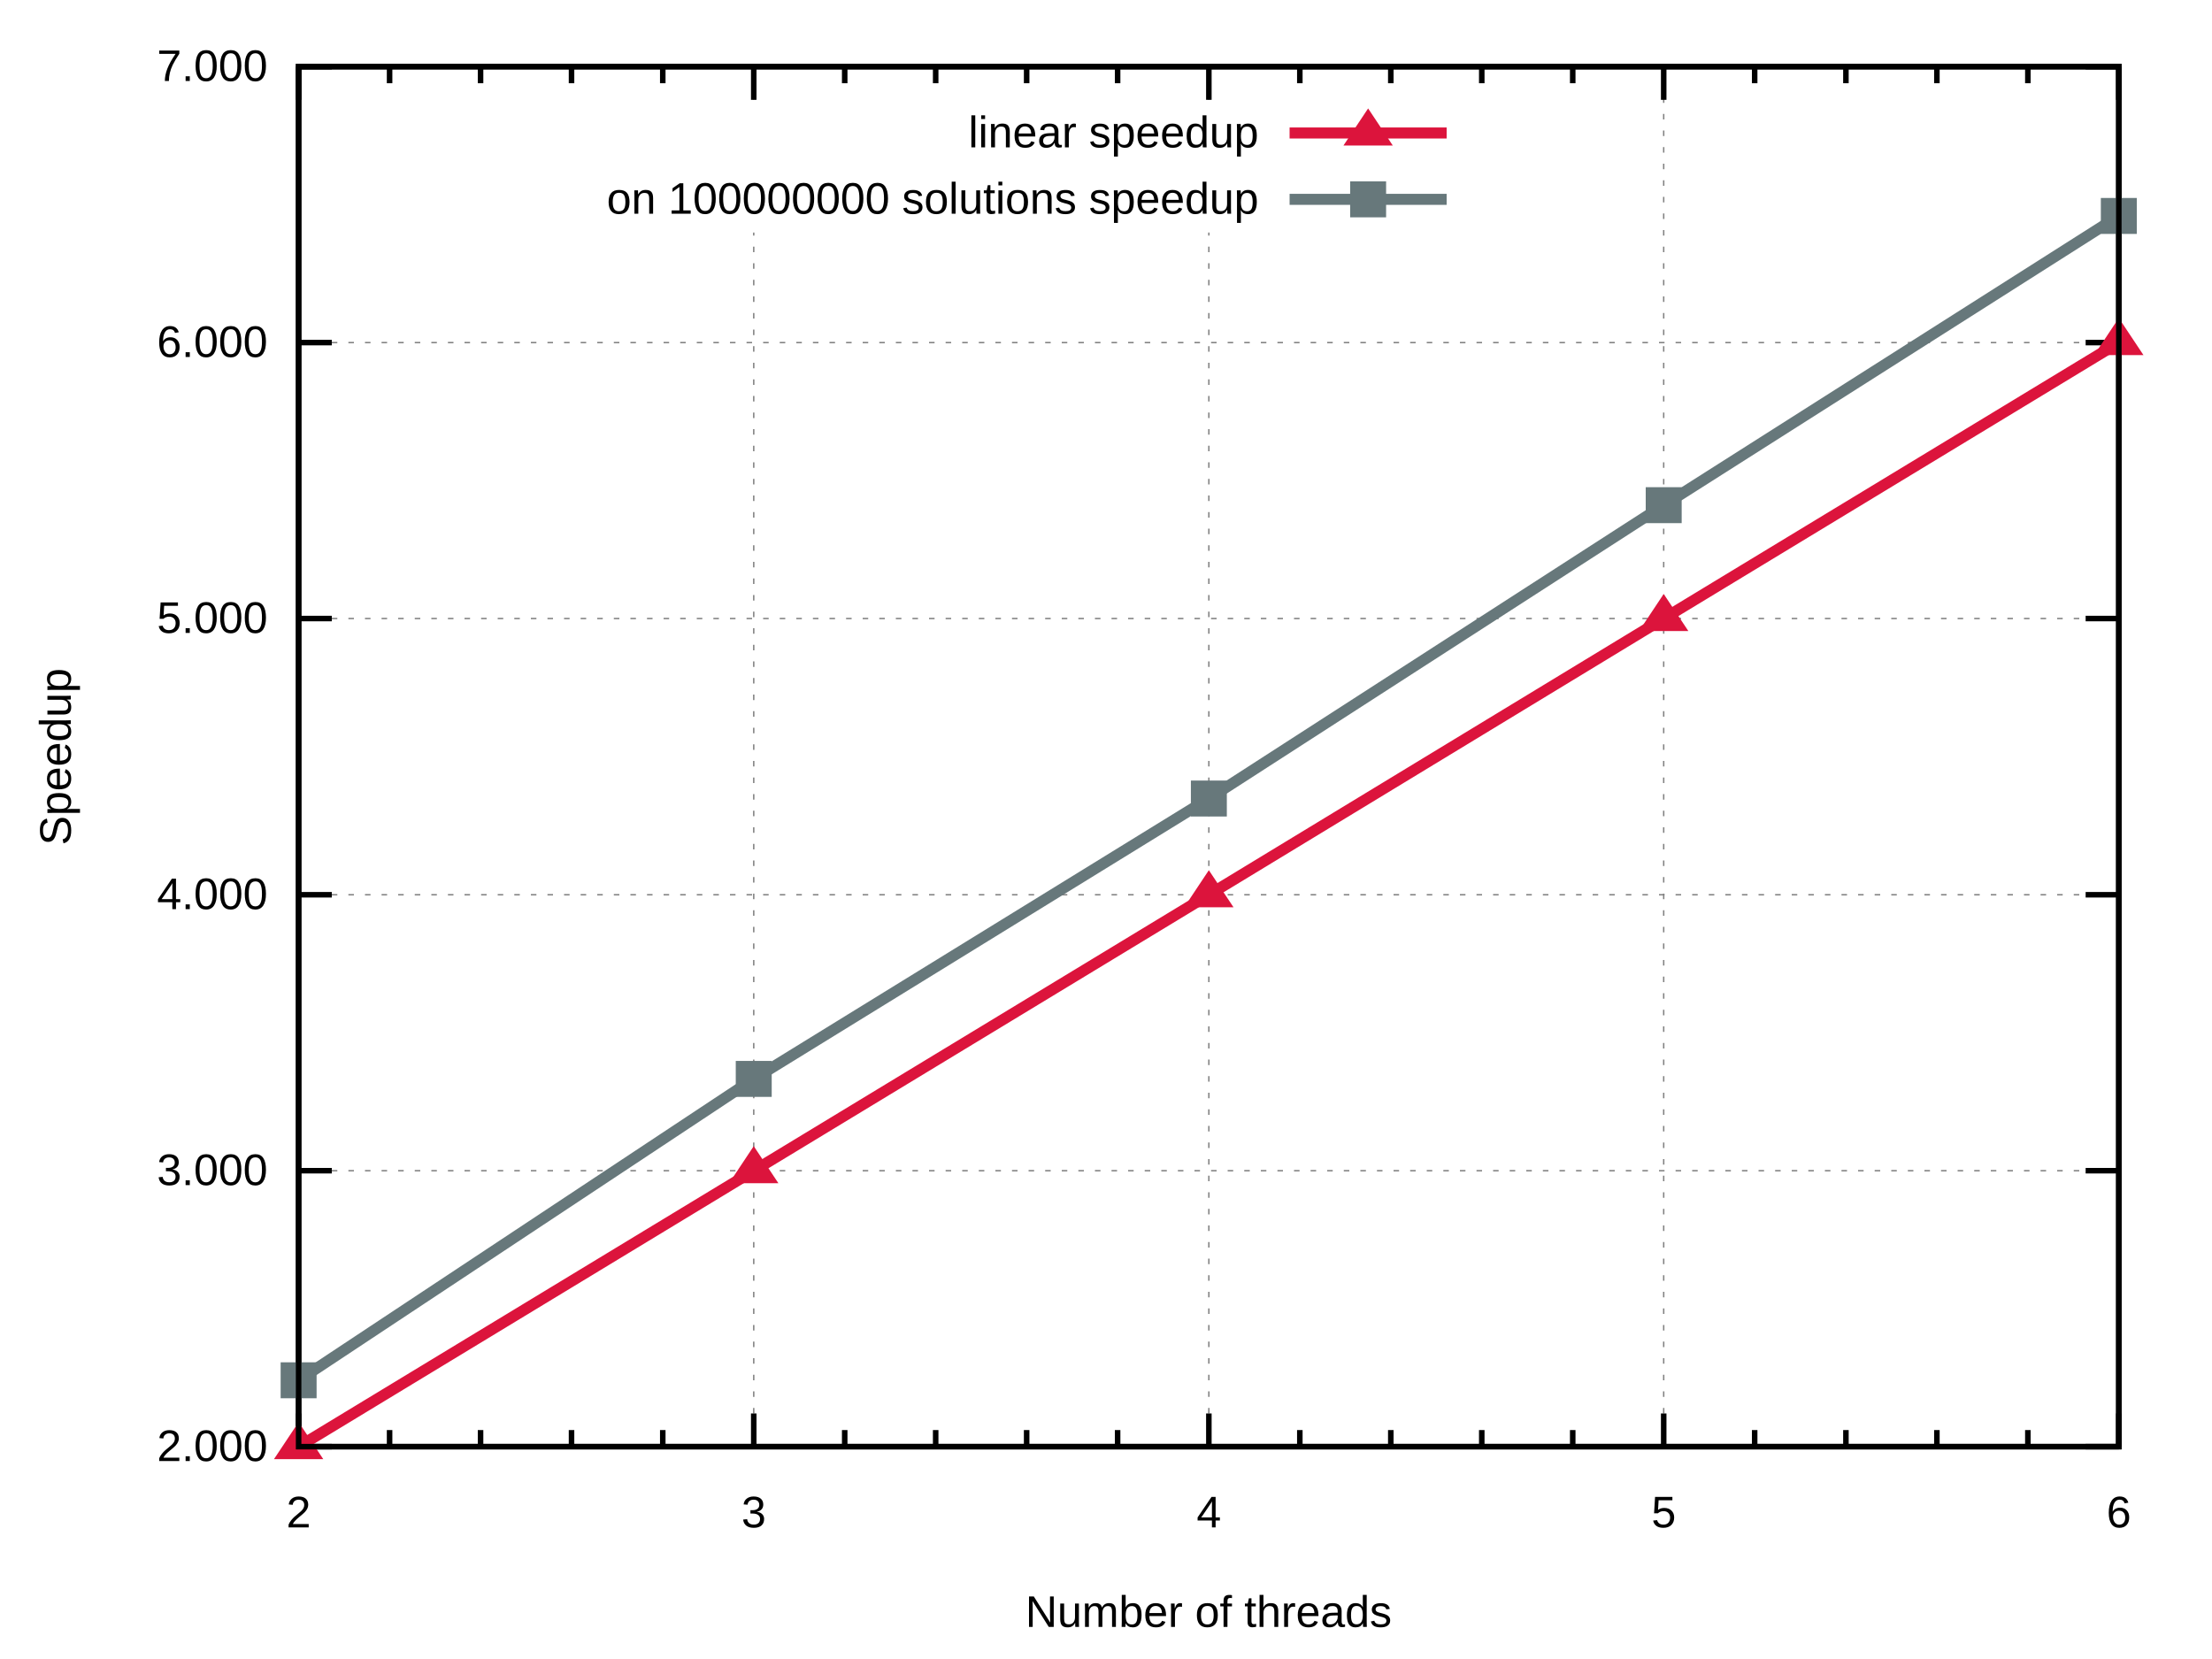
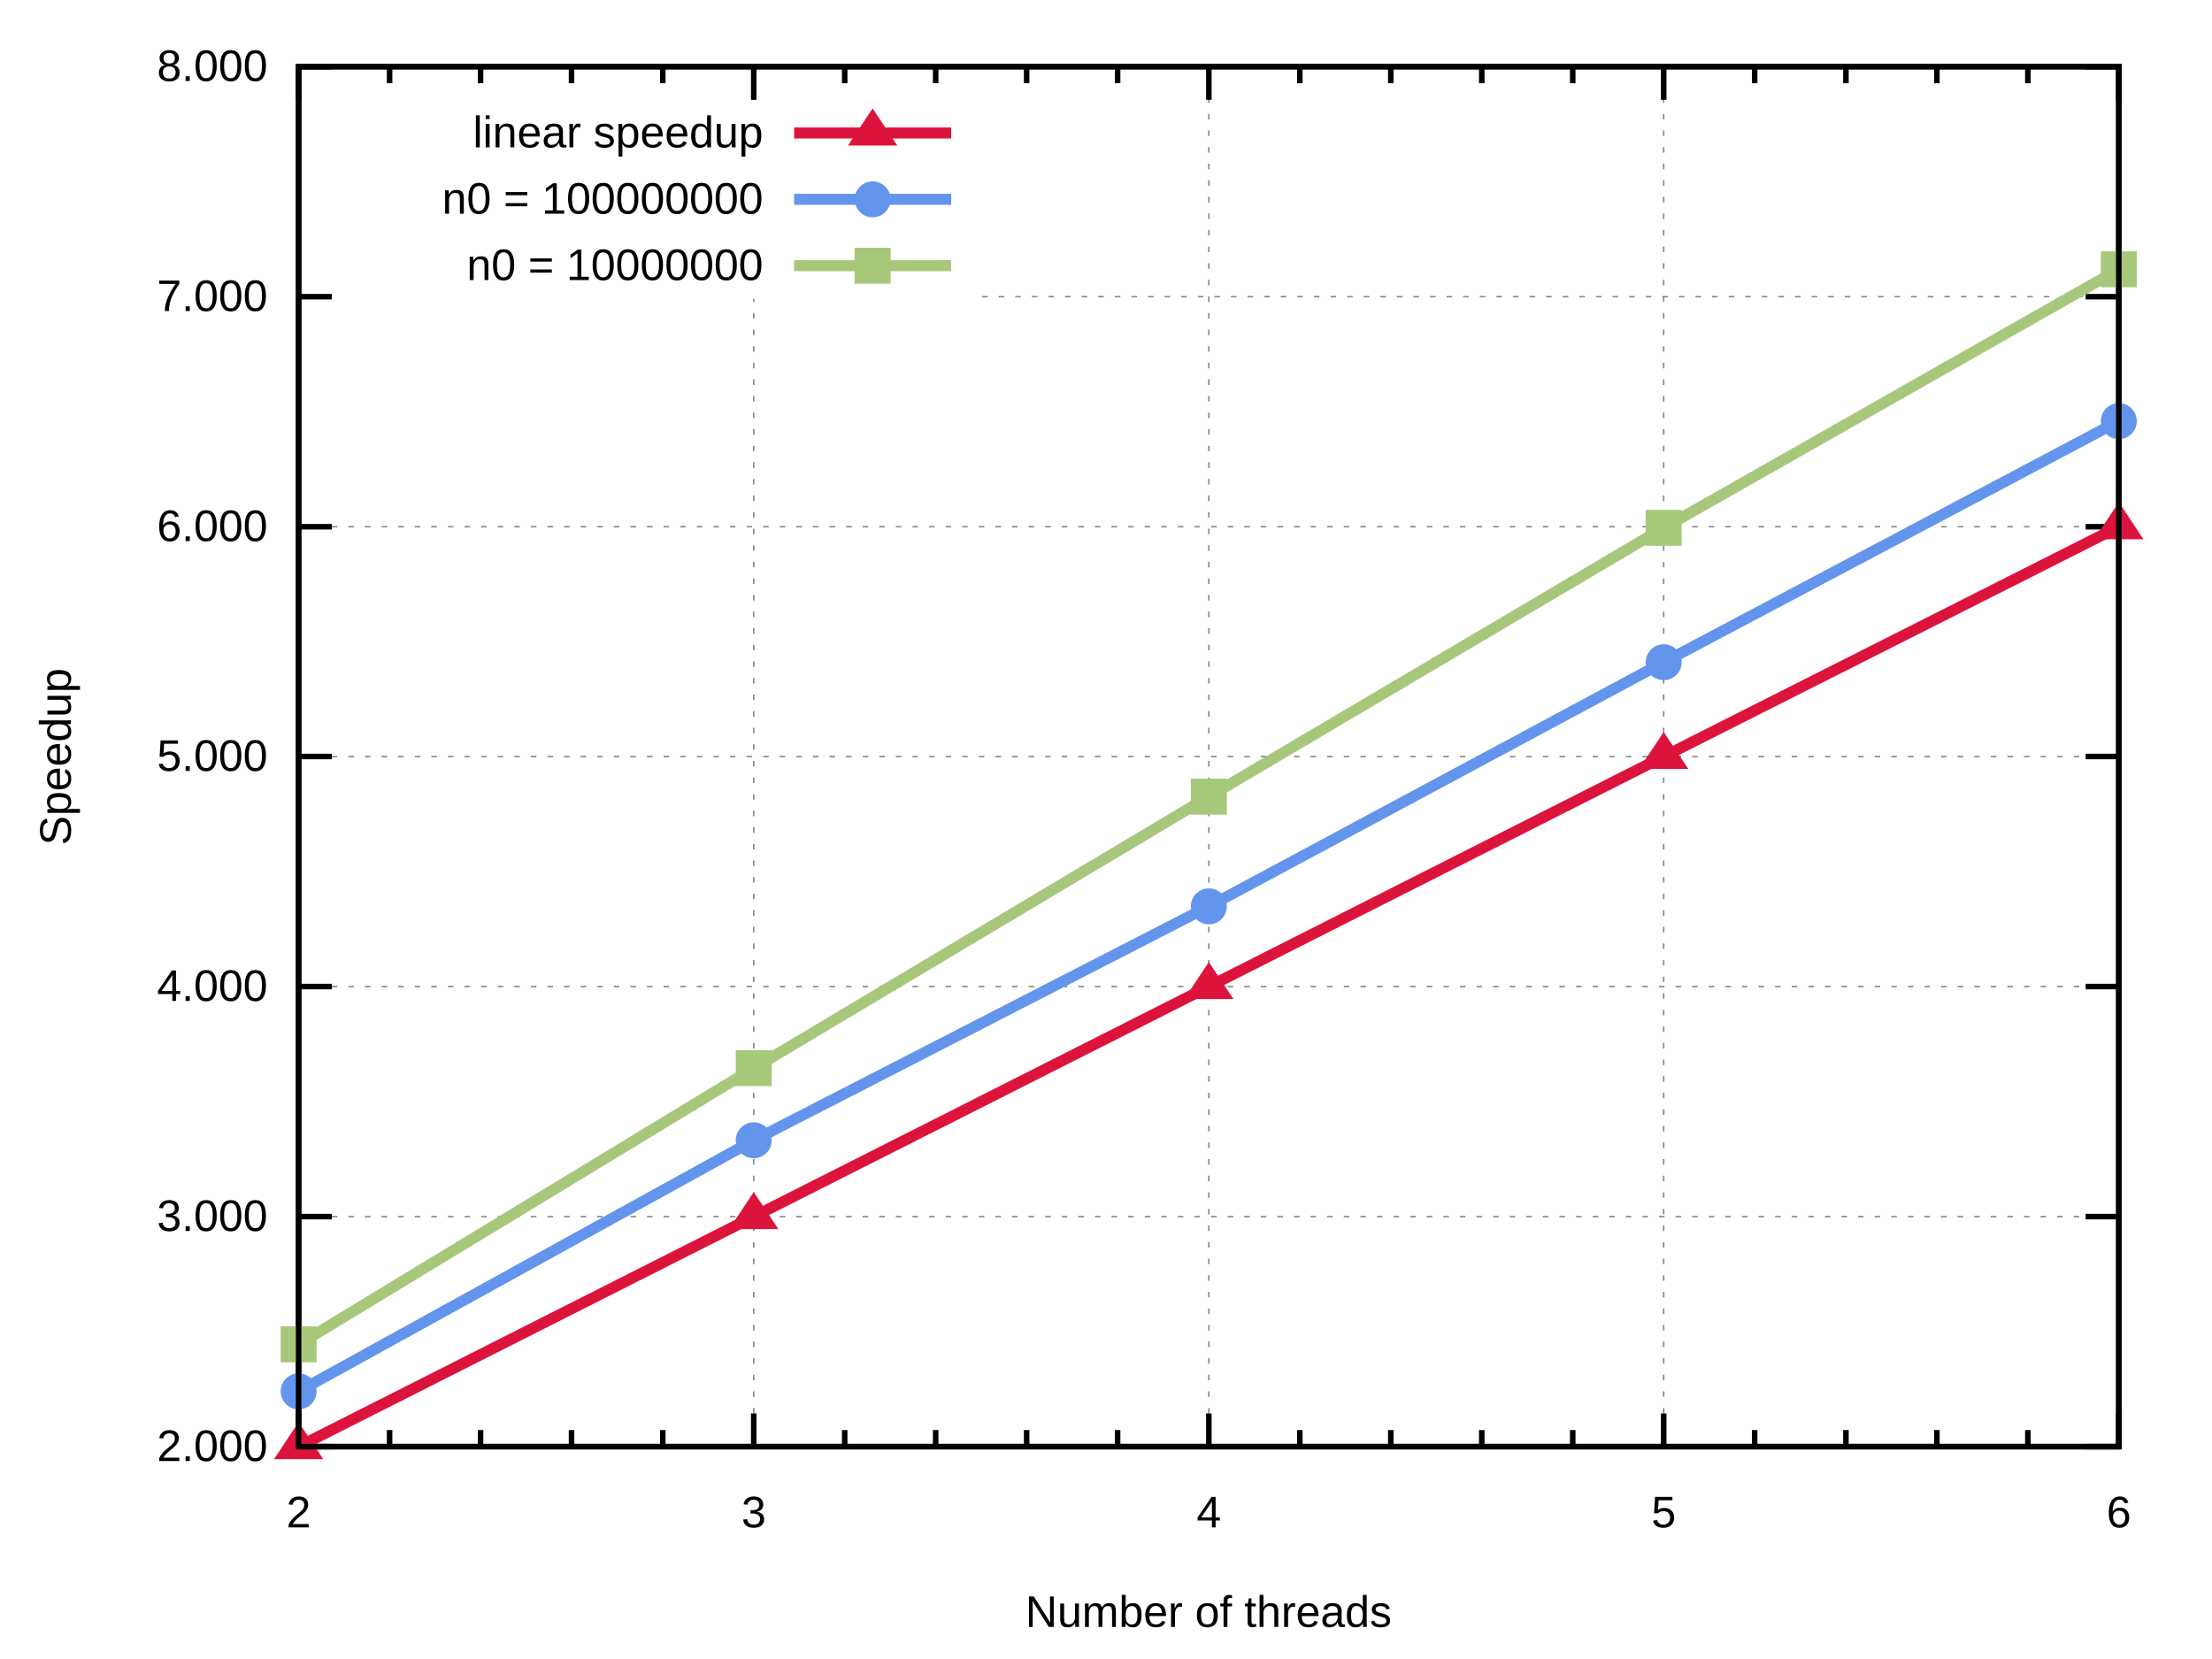
<svg xmlns="http://www.w3.org/2000/svg" xmlns:xlink="http://www.w3.org/1999/xlink" width="800" height="600" viewBox="0 0 800 600">
  <g id="gnuplot_canvas">
    <rect x="0" y="0" width="800" height="600" fill="none" />
    <defs>
      <circle id="gpDot" r="0.5" stroke-width="0.5" stroke="currentColor" />
      <path id="gpPt0" stroke-width="0.167" stroke="currentColor" d="M-1,0 h2 M0,-1 v2" />
      <path id="gpPt1" stroke-width="0.167" stroke="currentColor" d="M-1,-1 L1,1 M1,-1 L-1,1" />
      <path id="gpPt2" stroke-width="0.167" stroke="currentColor" d="M-1,0 L1,0 M0,-1 L0,1 M-1,-1 L1,1 M-1,1 L1,-1" />
      <rect id="gpPt3" stroke-width="0.167" stroke="currentColor" x="-1" y="-1" width="2" height="2" />
      <rect id="gpPt4" stroke-width="0.167" stroke="currentColor" fill="currentColor" x="-1" y="-1" width="2" height="2" />
      <circle id="gpPt5" stroke-width="0.167" stroke="currentColor" cx="0" cy="0" r="1" />
      <use xlink:href="#gpPt5" id="gpPt6" fill="currentColor" stroke="none" />
      <path id="gpPt7" stroke-width="0.167" stroke="currentColor" d="M0,-1.33 L-1.33,0.67 L1.33,0.67 z" />
      <use xlink:href="#gpPt7" id="gpPt8" fill="currentColor" stroke="none" />
      <use xlink:href="#gpPt7" id="gpPt9" stroke="currentColor" transform="rotate(180)" />
      <use xlink:href="#gpPt9" id="gpPt10" fill="currentColor" stroke="none" />
      <use xlink:href="#gpPt3" id="gpPt11" stroke="currentColor" transform="rotate(45)" />
      <use xlink:href="#gpPt11" id="gpPt12" fill="currentColor" stroke="none" />
      <path id="gpPt13" stroke-width="0.167" stroke="currentColor" d="M0,1.330 L1.265,0.411 L0.782,-1.067 L-0.782,-1.076 L-1.265,0.411 z" />
      <use xlink:href="#gpPt13" id="gpPt14" fill="currentColor" stroke="none" />
      <filter id="textbox" filterUnits="objectBoundingBox" x="0" y="0" height="1" width="1">
        <feFlood flood-color="white" flood-opacity="1" result="bgnd" />
        <feComposite in="SourceGraphic" in2="bgnd" operator="atop" />
      </filter>
      <filter id="greybox" filterUnits="objectBoundingBox" x="0" y="0" height="1" width="1">
        <feFlood flood-color="lightgrey" flood-opacity="1" result="grey" />
        <feComposite in="SourceGraphic" in2="grey" operator="atop" />
      </filter>
    </defs>
    <g fill="none" color="white" stroke="currentColor" stroke-width="1.00" stroke-linecap="butt" stroke-linejoin="miter">
</g>
    <g fill="none" color="white" stroke="currentColor" stroke-width="2.00" stroke-linecap="butt" stroke-linejoin="miter">
</g>
    <g fill="none" color="black" stroke="currentColor" stroke-width="2.00" stroke-linecap="butt" stroke-linejoin="miter">
</g>
    <g fill="none" color="black" stroke="black" stroke-width="0.50" stroke-linecap="butt" stroke-linejoin="miter">
</g>
    <g fill="none" color="gray" stroke="currentColor" stroke-width="0.50" stroke-linecap="butt" stroke-linejoin="miter">
      <path stroke="gray" stroke-dasharray="2,4" class="gridline" d="M108.0,523.2 L766.3,523.2  " />
    </g>
    <g fill="none" color="gray" stroke="gray" stroke-width="2.00" stroke-linecap="butt" stroke-linejoin="miter">
</g>
    <g fill="none" color="black" stroke="currentColor" stroke-width="2.00" stroke-linecap="butt" stroke-linejoin="miter">
      <path stroke="black" d="M108.0,523.2 L120.0,523.2 M766.3,523.2 L754.3,523.2  " />
      <g transform="translate(96.8,528.4)" stroke="none" fill="black" font-family="Arial" font-size="16.00" text-anchor="end">
        <text>
          <tspan font-family="Arial">2.000</tspan>
        </text>
      </g>
    </g>
    <g fill="none" color="black" stroke="currentColor" stroke-width="2.00" stroke-linecap="butt" stroke-linejoin="miter">
</g>
    <g fill="none" color="black" stroke="black" stroke-width="0.50" stroke-linecap="butt" stroke-linejoin="miter">
</g>
    <g fill="none" color="gray" stroke="currentColor" stroke-width="0.50" stroke-linecap="butt" stroke-linejoin="miter">
-       <path stroke="gray" stroke-dasharray="2,4" class="gridline" d="M108.0,423.4 L766.3,423.4  " />
-     </g>
-     <g fill="none" color="gray" stroke="gray" stroke-width="2.00" stroke-linecap="butt" stroke-linejoin="miter">
- </g>
-     <g fill="none" color="black" stroke="currentColor" stroke-width="2.00" stroke-linecap="butt" stroke-linejoin="miter">
-       <path stroke="black" d="M108.0,423.4 L120.0,423.4 M766.3,423.4 L754.3,423.4  " />
-       <g transform="translate(96.8,428.6)" stroke="none" fill="black" font-family="Arial" font-size="16.00" text-anchor="end">
+       <path stroke="gray" stroke-dasharray="2,4" class="gridline" d="M108.0,440.0 L766.3,440.0  " />
+     </g>
+     <g fill="none" color="gray" stroke="gray" stroke-width="2.00" stroke-linecap="butt" stroke-linejoin="miter">
+ </g>
+     <g fill="none" color="black" stroke="currentColor" stroke-width="2.00" stroke-linecap="butt" stroke-linejoin="miter">
+       <path stroke="black" d="M108.0,440.0 L120.0,440.0 M766.3,440.0 L754.3,440.0  " />
+       <g transform="translate(96.8,445.2)" stroke="none" fill="black" font-family="Arial" font-size="16.00" text-anchor="end">
        <text>
          <tspan font-family="Arial">3.000</tspan>
        </text>
      </g>
    </g>
    <g fill="none" color="black" stroke="currentColor" stroke-width="2.00" stroke-linecap="butt" stroke-linejoin="miter">
</g>
    <g fill="none" color="black" stroke="black" stroke-width="0.50" stroke-linecap="butt" stroke-linejoin="miter">
</g>
    <g fill="none" color="gray" stroke="currentColor" stroke-width="0.50" stroke-linecap="butt" stroke-linejoin="miter">
-       <path stroke="gray" stroke-dasharray="2,4" class="gridline" d="M108.0,323.6 L766.3,323.6  " />
-     </g>
-     <g fill="none" color="gray" stroke="gray" stroke-width="2.00" stroke-linecap="butt" stroke-linejoin="miter">
- </g>
-     <g fill="none" color="black" stroke="currentColor" stroke-width="2.00" stroke-linecap="butt" stroke-linejoin="miter">
-       <path stroke="black" d="M108.0,323.6 L120.0,323.6 M766.3,323.6 L754.3,323.6  " />
-       <g transform="translate(96.8,328.8)" stroke="none" fill="black" font-family="Arial" font-size="16.00" text-anchor="end">
+       <path stroke="gray" stroke-dasharray="2,4" class="gridline" d="M108.0,356.8 L766.3,356.8  " />
+     </g>
+     <g fill="none" color="gray" stroke="gray" stroke-width="2.00" stroke-linecap="butt" stroke-linejoin="miter">
+ </g>
+     <g fill="none" color="black" stroke="currentColor" stroke-width="2.00" stroke-linecap="butt" stroke-linejoin="miter">
+       <path stroke="black" d="M108.0,356.8 L120.0,356.8 M766.3,356.8 L754.3,356.8  " />
+       <g transform="translate(96.8,362.0)" stroke="none" fill="black" font-family="Arial" font-size="16.00" text-anchor="end">
        <text>
          <tspan font-family="Arial">4.000</tspan>
        </text>
      </g>
    </g>
    <g fill="none" color="black" stroke="currentColor" stroke-width="2.00" stroke-linecap="butt" stroke-linejoin="miter">
</g>
    <g fill="none" color="black" stroke="black" stroke-width="0.50" stroke-linecap="butt" stroke-linejoin="miter">
</g>
    <g fill="none" color="gray" stroke="currentColor" stroke-width="0.50" stroke-linecap="butt" stroke-linejoin="miter">
-       <path stroke="gray" stroke-dasharray="2,4" class="gridline" d="M108.0,223.7 L766.3,223.7  " />
-     </g>
-     <g fill="none" color="gray" stroke="gray" stroke-width="2.00" stroke-linecap="butt" stroke-linejoin="miter">
- </g>
-     <g fill="none" color="black" stroke="currentColor" stroke-width="2.00" stroke-linecap="butt" stroke-linejoin="miter">
-       <path stroke="black" d="M108.0,223.7 L120.0,223.7 M766.3,223.7 L754.3,223.7  " />
-       <g transform="translate(96.8,228.9)" stroke="none" fill="black" font-family="Arial" font-size="16.00" text-anchor="end">
+       <path stroke="gray" stroke-dasharray="2,4" class="gridline" d="M108.0,273.6 L766.3,273.6  " />
+     </g>
+     <g fill="none" color="gray" stroke="gray" stroke-width="2.00" stroke-linecap="butt" stroke-linejoin="miter">
+ </g>
+     <g fill="none" color="black" stroke="currentColor" stroke-width="2.00" stroke-linecap="butt" stroke-linejoin="miter">
+       <path stroke="black" d="M108.0,273.6 L120.0,273.6 M766.3,273.6 L754.3,273.6  " />
+       <g transform="translate(96.8,278.8)" stroke="none" fill="black" font-family="Arial" font-size="16.00" text-anchor="end">
        <text>
          <tspan font-family="Arial">5.000</tspan>
        </text>
      </g>
    </g>
    <g fill="none" color="black" stroke="currentColor" stroke-width="2.00" stroke-linecap="butt" stroke-linejoin="miter">
</g>
    <g fill="none" color="black" stroke="black" stroke-width="0.50" stroke-linecap="butt" stroke-linejoin="miter">
</g>
    <g fill="none" color="gray" stroke="currentColor" stroke-width="0.50" stroke-linecap="butt" stroke-linejoin="miter">
-       <path stroke="gray" stroke-dasharray="2,4" class="gridline" d="M108.0,123.9 L766.3,123.9  " />
-     </g>
-     <g fill="none" color="gray" stroke="gray" stroke-width="2.00" stroke-linecap="butt" stroke-linejoin="miter">
- </g>
-     <g fill="none" color="black" stroke="currentColor" stroke-width="2.00" stroke-linecap="butt" stroke-linejoin="miter">
-       <path stroke="black" d="M108.0,123.9 L120.0,123.9 M766.3,123.9 L754.3,123.9  " />
-       <g transform="translate(96.8,129.1)" stroke="none" fill="black" font-family="Arial" font-size="16.00" text-anchor="end">
+       <path stroke="gray" stroke-dasharray="2,4" class="gridline" d="M108.0,190.5 L766.3,190.5  " />
+     </g>
+     <g fill="none" color="gray" stroke="gray" stroke-width="2.00" stroke-linecap="butt" stroke-linejoin="miter">
+ </g>
+     <g fill="none" color="black" stroke="currentColor" stroke-width="2.00" stroke-linecap="butt" stroke-linejoin="miter">
+       <path stroke="black" d="M108.0,190.5 L120.0,190.5 M766.3,190.5 L754.3,190.5  " />
+       <g transform="translate(96.8,195.7)" stroke="none" fill="black" font-family="Arial" font-size="16.00" text-anchor="end">
        <text>
          <tspan font-family="Arial">6.000</tspan>
+         </text>
+       </g>
+     </g>
+     <g fill="none" color="black" stroke="currentColor" stroke-width="2.00" stroke-linecap="butt" stroke-linejoin="miter">
+ </g>
+     <g fill="none" color="black" stroke="black" stroke-width="0.50" stroke-linecap="butt" stroke-linejoin="miter">
+ </g>
+     <g fill="none" color="gray" stroke="currentColor" stroke-width="0.50" stroke-linecap="butt" stroke-linejoin="miter">
+       <path stroke="gray" stroke-dasharray="2,4" class="gridline" d="M108.0,107.3 L119.2,107.3 M355.2,107.3 L766.3,107.3  " />
+     </g>
+     <g fill="none" color="gray" stroke="gray" stroke-width="2.00" stroke-linecap="butt" stroke-linejoin="miter">
+ </g>
+     <g fill="none" color="black" stroke="currentColor" stroke-width="2.00" stroke-linecap="butt" stroke-linejoin="miter">
+       <path stroke="black" d="M108.0,107.3 L120.0,107.3 M766.3,107.3 L754.3,107.3  " />
+       <g transform="translate(96.8,112.5)" stroke="none" fill="black" font-family="Arial" font-size="16.00" text-anchor="end">
+         <text>
+           <tspan font-family="Arial">7.000</tspan>
        </text>
      </g>
    </g>
    <g fill="none" color="black" stroke="currentColor" stroke-width="2.00" stroke-linecap="butt" stroke-linejoin="miter">
</g>
    <g fill="none" color="black" stroke="black" stroke-width="0.50" stroke-linecap="butt" stroke-linejoin="miter">
</g>
    <g fill="none" color="gray" stroke="currentColor" stroke-width="0.50" stroke-linecap="butt" stroke-linejoin="miter">
      <path stroke="gray" stroke-dasharray="2,4" class="gridline" d="M108.0,24.1 L766.3,24.1  " />
    </g>
    <g fill="none" color="gray" stroke="gray" stroke-width="2.00" stroke-linecap="butt" stroke-linejoin="miter">
</g>
    <g fill="none" color="black" stroke="currentColor" stroke-width="2.00" stroke-linecap="butt" stroke-linejoin="miter">
      <path stroke="black" d="M108.0,24.1 L120.0,24.1 M766.3,24.1 L754.3,24.1  " />
      <g transform="translate(96.8,29.3)" stroke="none" fill="black" font-family="Arial" font-size="16.00" text-anchor="end">
        <text>
-           <tspan font-family="Arial">7.000</tspan>
+           <tspan font-family="Arial">8.000</tspan>
        </text>
      </g>
    </g>
    <g fill="none" color="black" stroke="currentColor" stroke-width="2.00" stroke-linecap="butt" stroke-linejoin="miter">
</g>
    <g fill="none" color="black" stroke="black" stroke-width="0.50" stroke-linecap="butt" stroke-linejoin="miter">
</g>
    <g fill="none" color="gray" stroke="currentColor" stroke-width="0.50" stroke-linecap="butt" stroke-linejoin="miter">
      <path stroke="gray" stroke-dasharray="2,4" class="gridline" d="M108.0,523.2 L108.0,24.1  " />
    </g>
    <g fill="none" color="gray" stroke="gray" stroke-width="2.00" stroke-linecap="butt" stroke-linejoin="miter">
</g>
    <g fill="none" color="black" stroke="currentColor" stroke-width="2.00" stroke-linecap="butt" stroke-linejoin="miter">
      <path stroke="black" d="M108.0,523.2 L108.0,511.2 M108.0,24.1 L108.0,36.1  " />
      <g transform="translate(108.0,552.4)" stroke="none" fill="black" font-family="Arial" font-size="16.00" text-anchor="middle">
        <text>
          <tspan font-family="Arial">2</tspan>
        </text>
      </g>
    </g>
    <g fill="none" color="black" stroke="currentColor" stroke-width="2.00" stroke-linecap="butt" stroke-linejoin="miter">
      <path stroke="black" d="M140.9,523.2 L140.9,517.2 M140.9,24.1 L140.9,30.1 M173.8,523.2 L173.8,517.2 M173.8,24.1 L173.8,30.1   M206.7,523.2 L206.7,517.2 M206.7,24.1 L206.7,30.1 M239.7,523.2 L239.7,517.2 M239.7,24.1 L239.7,30.1    " />
    </g>
    <g fill="none" color="black" stroke="black" stroke-width="0.50" stroke-linecap="butt" stroke-linejoin="miter">
</g>
    <g fill="none" color="gray" stroke="currentColor" stroke-width="0.50" stroke-linecap="butt" stroke-linejoin="miter">
-       <path stroke="gray" stroke-dasharray="2,4" class="gridline" d="M272.6,523.2 L272.6,84.1 M272.6,36.1 L272.6,24.1  " />
+       <path stroke="gray" stroke-dasharray="2,4" class="gridline" d="M272.6,523.2 L272.6,108.1 M272.6,36.1 L272.6,24.1  " />
    </g>
    <g fill="none" color="gray" stroke="gray" stroke-width="2.00" stroke-linecap="butt" stroke-linejoin="miter">
</g>
    <g fill="none" color="black" stroke="currentColor" stroke-width="2.00" stroke-linecap="butt" stroke-linejoin="miter">
      <path stroke="black" d="M272.6,523.2 L272.6,511.2 M272.6,24.1 L272.6,36.1  " />
      <g transform="translate(272.6,552.4)" stroke="none" fill="black" font-family="Arial" font-size="16.00" text-anchor="middle">
        <text>
          <tspan font-family="Arial">3</tspan>
        </text>
      </g>
    </g>
    <g fill="none" color="black" stroke="currentColor" stroke-width="2.00" stroke-linecap="butt" stroke-linejoin="miter">
      <path stroke="black" d="M305.5,523.2 L305.5,517.2 M305.5,24.1 L305.5,30.1 M338.4,523.2 L338.4,517.2 M338.4,24.1 L338.4,30.1   M371.3,523.2 L371.3,517.2 M371.3,24.1 L371.3,30.1 M404.2,523.2 L404.2,517.2 M404.2,24.1 L404.2,30.1    " />
    </g>
    <g fill="none" color="black" stroke="black" stroke-width="0.50" stroke-linecap="butt" stroke-linejoin="miter">
</g>
    <g fill="none" color="gray" stroke="currentColor" stroke-width="0.50" stroke-linecap="butt" stroke-linejoin="miter">
-       <path stroke="gray" stroke-dasharray="2,4" class="gridline" d="M437.2,523.2 L437.2,84.1 M437.2,36.1 L437.2,24.1  " />
+       <path stroke="gray" stroke-dasharray="2,4" class="gridline" d="M437.2,523.2 L437.2,24.1  " />
    </g>
    <g fill="none" color="gray" stroke="gray" stroke-width="2.00" stroke-linecap="butt" stroke-linejoin="miter">
</g>
    <g fill="none" color="black" stroke="currentColor" stroke-width="2.00" stroke-linecap="butt" stroke-linejoin="miter">
      <path stroke="black" d="M437.2,523.2 L437.2,511.2 M437.2,24.1 L437.2,36.1  " />
      <g transform="translate(437.2,552.4)" stroke="none" fill="black" font-family="Arial" font-size="16.00" text-anchor="middle">
        <text>
          <tspan font-family="Arial">4</tspan>
        </text>
      </g>
    </g>
    <g fill="none" color="black" stroke="currentColor" stroke-width="2.00" stroke-linecap="butt" stroke-linejoin="miter">
      <path stroke="black" d="M470.1,523.2 L470.1,517.2 M470.1,24.1 L470.1,30.1 M503.0,523.2 L503.0,517.2 M503.0,24.1 L503.0,30.1   M535.9,523.2 L535.9,517.2 M535.9,24.1 L535.9,30.1 M568.8,523.2 L568.8,517.2 M568.8,24.1 L568.8,30.1    " />
    </g>
    <g fill="none" color="black" stroke="black" stroke-width="0.50" stroke-linecap="butt" stroke-linejoin="miter">
</g>
    <g fill="none" color="gray" stroke="currentColor" stroke-width="0.50" stroke-linecap="butt" stroke-linejoin="miter">
      <path stroke="gray" stroke-dasharray="2,4" class="gridline" d="M601.7,523.2 L601.7,24.1  " />
    </g>
    <g fill="none" color="gray" stroke="gray" stroke-width="2.00" stroke-linecap="butt" stroke-linejoin="miter">
</g>
    <g fill="none" color="black" stroke="currentColor" stroke-width="2.00" stroke-linecap="butt" stroke-linejoin="miter">
      <path stroke="black" d="M601.7,523.2 L601.7,511.2 M601.7,24.1 L601.7,36.1  " />
      <g transform="translate(601.7,552.4)" stroke="none" fill="black" font-family="Arial" font-size="16.00" text-anchor="middle">
        <text>
          <tspan font-family="Arial">5</tspan>
        </text>
      </g>
    </g>
    <g fill="none" color="black" stroke="currentColor" stroke-width="2.00" stroke-linecap="butt" stroke-linejoin="miter">
      <path stroke="black" d="M634.6,523.2 L634.6,517.2 M634.6,24.1 L634.6,30.1 M667.6,523.2 L667.6,517.2 M667.6,24.1 L667.6,30.1   M700.5,523.2 L700.5,517.2 M700.5,24.1 L700.5,30.1 M733.4,523.2 L733.4,517.2 M733.4,24.1 L733.4,30.1    " />
    </g>
    <g fill="none" color="black" stroke="black" stroke-width="0.50" stroke-linecap="butt" stroke-linejoin="miter">
</g>
    <g fill="none" color="gray" stroke="currentColor" stroke-width="0.50" stroke-linecap="butt" stroke-linejoin="miter">
      <path stroke="gray" stroke-dasharray="2,4" class="gridline" d="M766.3,523.2 L766.3,24.1  " />
    </g>
    <g fill="none" color="gray" stroke="gray" stroke-width="2.00" stroke-linecap="butt" stroke-linejoin="miter">
</g>
    <g fill="none" color="black" stroke="currentColor" stroke-width="2.00" stroke-linecap="butt" stroke-linejoin="miter">
      <path stroke="black" d="M766.3,523.2 L766.3,511.2 M766.3,24.1 L766.3,36.1  " />
      <g transform="translate(766.3,552.4)" stroke="none" fill="black" font-family="Arial" font-size="16.00" text-anchor="middle">
        <text>
          <tspan font-family="Arial">6</tspan>
        </text>
      </g>
    </g>
    <g fill="none" color="black" stroke="currentColor" stroke-width="2.00" stroke-linecap="butt" stroke-linejoin="miter">
</g>
    <g fill="none" color="black" stroke="currentColor" stroke-width="2.00" stroke-linecap="butt" stroke-linejoin="miter">
      <path stroke="black" d="M108.0,24.1 L108.0,523.2 L766.3,523.2 L766.3,24.1 L108.0,24.1 Z  " />
    </g>
    <g fill="none" color="black" stroke="currentColor" stroke-width="2.00" stroke-linecap="butt" stroke-linejoin="miter">
      <g transform="translate(25.6,273.7) rotate(-90)" stroke="none" fill="black" font-family="Arial" font-size="16.00" text-anchor="middle">
        <text>
          <tspan font-family="Arial">Speedup</tspan>
        </text>
      </g>
    </g>
    <g fill="none" color="black" stroke="currentColor" stroke-width="2.00" stroke-linecap="butt" stroke-linejoin="miter">
      <g transform="translate(437.1,588.4)" stroke="none" fill="black" font-family="Arial" font-size="16.00" text-anchor="middle">
        <text>
          <tspan font-family="Arial">Number of threads</tspan>
        </text>
      </g>
    </g>
    <g fill="none" color="black" stroke="currentColor" stroke-width="2.00" stroke-linecap="butt" stroke-linejoin="miter">
</g>
    <g id="gnuplot_plot_1">
      <g fill="none" color="white" stroke="currentColor" stroke-width="4.00" stroke-linecap="butt" stroke-linejoin="miter">
</g>
      <g fill="none" color="black" stroke="currentColor" stroke-width="4.00" stroke-linecap="butt" stroke-linejoin="miter">
-         <g transform="translate(455.2,53.3)" stroke="none" fill="black" font-family="Arial" font-size="16.00" text-anchor="end">
+         <g transform="translate(276.0,53.3)" stroke="none" fill="black" font-family="Arial" font-size="16.00" text-anchor="end">
          <text>
            <tspan font-family="Arial">linear speedup</tspan>
          </text>
        </g>
      </g>
      <g fill="none" color="black" stroke="currentColor" stroke-width="4.00" stroke-linecap="butt" stroke-linejoin="miter">
-         <path stroke="rgb(220,  20,  60)" d="M466.4,48.1 L523.2,48.1 M108.0,523.2 L272.6,423.4 L437.2,323.6 L601.7,223.7 L766.3,123.9  " />
+         <path stroke="rgb(220,  20,  60)" d="M287.2,48.1 L344.0,48.1 M108.0,523.2 L272.6,440.0 L437.2,356.8 L601.7,273.6 L766.3,190.5  " />
        <use xlink:href="#gpPt8" transform="translate(108.0,523.2) scale(6.00)" color="rgb(220,  20,  60)" />
-         <use xlink:href="#gpPt8" transform="translate(272.6,423.4) scale(6.00)" color="rgb(220,  20,  60)" />
-         <use xlink:href="#gpPt8" transform="translate(437.2,323.6) scale(6.00)" color="rgb(220,  20,  60)" />
-         <use xlink:href="#gpPt8" transform="translate(601.7,223.7) scale(6.00)" color="rgb(220,  20,  60)" />
-         <use xlink:href="#gpPt8" transform="translate(766.3,123.9) scale(6.00)" color="rgb(220,  20,  60)" />
-         <use xlink:href="#gpPt8" transform="translate(494.8,48.1) scale(6.00)" color="rgb(220,  20,  60)" />
+         <use xlink:href="#gpPt8" transform="translate(272.6,440.0) scale(6.00)" color="rgb(220,  20,  60)" />
+         <use xlink:href="#gpPt8" transform="translate(437.2,356.8) scale(6.00)" color="rgb(220,  20,  60)" />
+         <use xlink:href="#gpPt8" transform="translate(601.7,273.6) scale(6.00)" color="rgb(220,  20,  60)" />
+         <use xlink:href="#gpPt8" transform="translate(766.3,190.5) scale(6.00)" color="rgb(220,  20,  60)" />
+         <use xlink:href="#gpPt8" transform="translate(315.6,48.1) scale(6.00)" color="rgb(220,  20,  60)" />
      </g>
    </g>
    <g id="gnuplot_plot_2">
      <g fill="none" color="black" stroke="currentColor" stroke-width="4.00" stroke-linecap="butt" stroke-linejoin="miter">
-         <g transform="translate(455.2,77.3)" stroke="none" fill="black" font-family="Arial" font-size="16.00" text-anchor="end">
+         <g transform="translate(276.0,77.3)" stroke="none" fill="black" font-family="Arial" font-size="16.00" text-anchor="end">
          <text>
-             <tspan font-family="Arial">on 100000000 solutions speedup</tspan>
+             <tspan font-family="Arial">n0 = 100000000</tspan>
          </text>
        </g>
      </g>
      <g fill="none" color="black" stroke="currentColor" stroke-width="4.00" stroke-linecap="butt" stroke-linejoin="miter">
-         <path stroke="rgb(103, 120, 123)" d="M466.4,72.1 L523.2,72.1 M108.0,499.2 L272.6,390.2 L437.2,288.8 L601.7,182.7 L766.3,78.1  " />
-         <use xlink:href="#gpPt4" transform="translate(108.0,499.2) scale(6.00)" color="rgb(103, 120, 123)" />
-         <use xlink:href="#gpPt4" transform="translate(272.6,390.2) scale(6.00)" color="rgb(103, 120, 123)" />
-         <use xlink:href="#gpPt4" transform="translate(437.2,288.8) scale(6.00)" color="rgb(103, 120, 123)" />
-         <use xlink:href="#gpPt4" transform="translate(601.7,182.7) scale(6.00)" color="rgb(103, 120, 123)" />
-         <use xlink:href="#gpPt4" transform="translate(766.3,78.1) scale(6.00)" color="rgb(103, 120, 123)" />
-         <use xlink:href="#gpPt4" transform="translate(494.8,72.1) scale(6.00)" color="rgb(103, 120, 123)" />
-       </g>
-     </g>
-     <g fill="none" color="white" stroke="rgb(103, 120, 123)" stroke-width="2.00" stroke-linecap="butt" stroke-linejoin="miter">
+         <path stroke="rgb(100, 149, 237)" d="M287.2,72.1 L344.0,72.1 M108.0,503.2 L272.6,412.4 L437.2,327.8 L601.7,239.5 L766.3,152.3  " />
+         <use xlink:href="#gpPt6" transform="translate(108.0,503.2) scale(6.00)" color="rgb(100, 149, 237)" />
+         <use xlink:href="#gpPt6" transform="translate(272.6,412.4) scale(6.00)" color="rgb(100, 149, 237)" />
+         <use xlink:href="#gpPt6" transform="translate(437.2,327.8) scale(6.00)" color="rgb(100, 149, 237)" />
+         <use xlink:href="#gpPt6" transform="translate(601.7,239.5) scale(6.00)" color="rgb(100, 149, 237)" />
+         <use xlink:href="#gpPt6" transform="translate(766.3,152.3) scale(6.00)" color="rgb(100, 149, 237)" />
+         <use xlink:href="#gpPt6" transform="translate(315.6,72.1) scale(6.00)" color="rgb(100, 149, 237)" />
+       </g>
+     </g>
+     <g id="gnuplot_plot_3">
+       <g fill="none" color="black" stroke="currentColor" stroke-width="4.00" stroke-linecap="butt" stroke-linejoin="miter">
+         <g transform="translate(276.0,101.3)" stroke="none" fill="black" font-family="Arial" font-size="16.00" text-anchor="end">
+           <text>
+             <tspan font-family="Arial">n0 = 10000000</tspan>
+           </text>
+         </g>
+       </g>
+       <g fill="none" color="black" stroke="currentColor" stroke-width="4.00" stroke-linecap="butt" stroke-linejoin="miter">
+         <path stroke="rgb(167, 200, 123)" d="M287.2,96.1 L344.0,96.1 M108.0,486.2 L272.6,386.3 L437.2,288.1 L601.7,190.9 L766.3,97.4  " />
+         <use xlink:href="#gpPt4" transform="translate(108.0,486.2) scale(6.00)" color="rgb(167, 200, 123)" />
+         <use xlink:href="#gpPt4" transform="translate(272.6,386.3) scale(6.00)" color="rgb(167, 200, 123)" />
+         <use xlink:href="#gpPt4" transform="translate(437.2,288.1) scale(6.00)" color="rgb(167, 200, 123)" />
+         <use xlink:href="#gpPt4" transform="translate(601.7,190.9) scale(6.00)" color="rgb(167, 200, 123)" />
+         <use xlink:href="#gpPt4" transform="translate(766.3,97.4) scale(6.00)" color="rgb(167, 200, 123)" />
+         <use xlink:href="#gpPt4" transform="translate(315.6,96.1) scale(6.00)" color="rgb(167, 200, 123)" />
+       </g>
+     </g>
+     <g fill="none" color="white" stroke="rgb(167, 200, 123)" stroke-width="2.00" stroke-linecap="butt" stroke-linejoin="miter">
</g>
    <g fill="none" color="black" stroke="currentColor" stroke-width="2.00" stroke-linecap="butt" stroke-linejoin="miter">
</g>
    <g fill="none" color="black" stroke="currentColor" stroke-width="2.00" stroke-linecap="butt" stroke-linejoin="miter">
      <path stroke="black" d="M108.0,24.1 L108.0,523.2 L766.3,523.2 L766.3,24.1 L108.0,24.1 Z  " />
    </g>
    <g fill="none" color="black" stroke="currentColor" stroke-width="2.00" stroke-linecap="butt" stroke-linejoin="miter">
</g>
  </g>
</svg>
